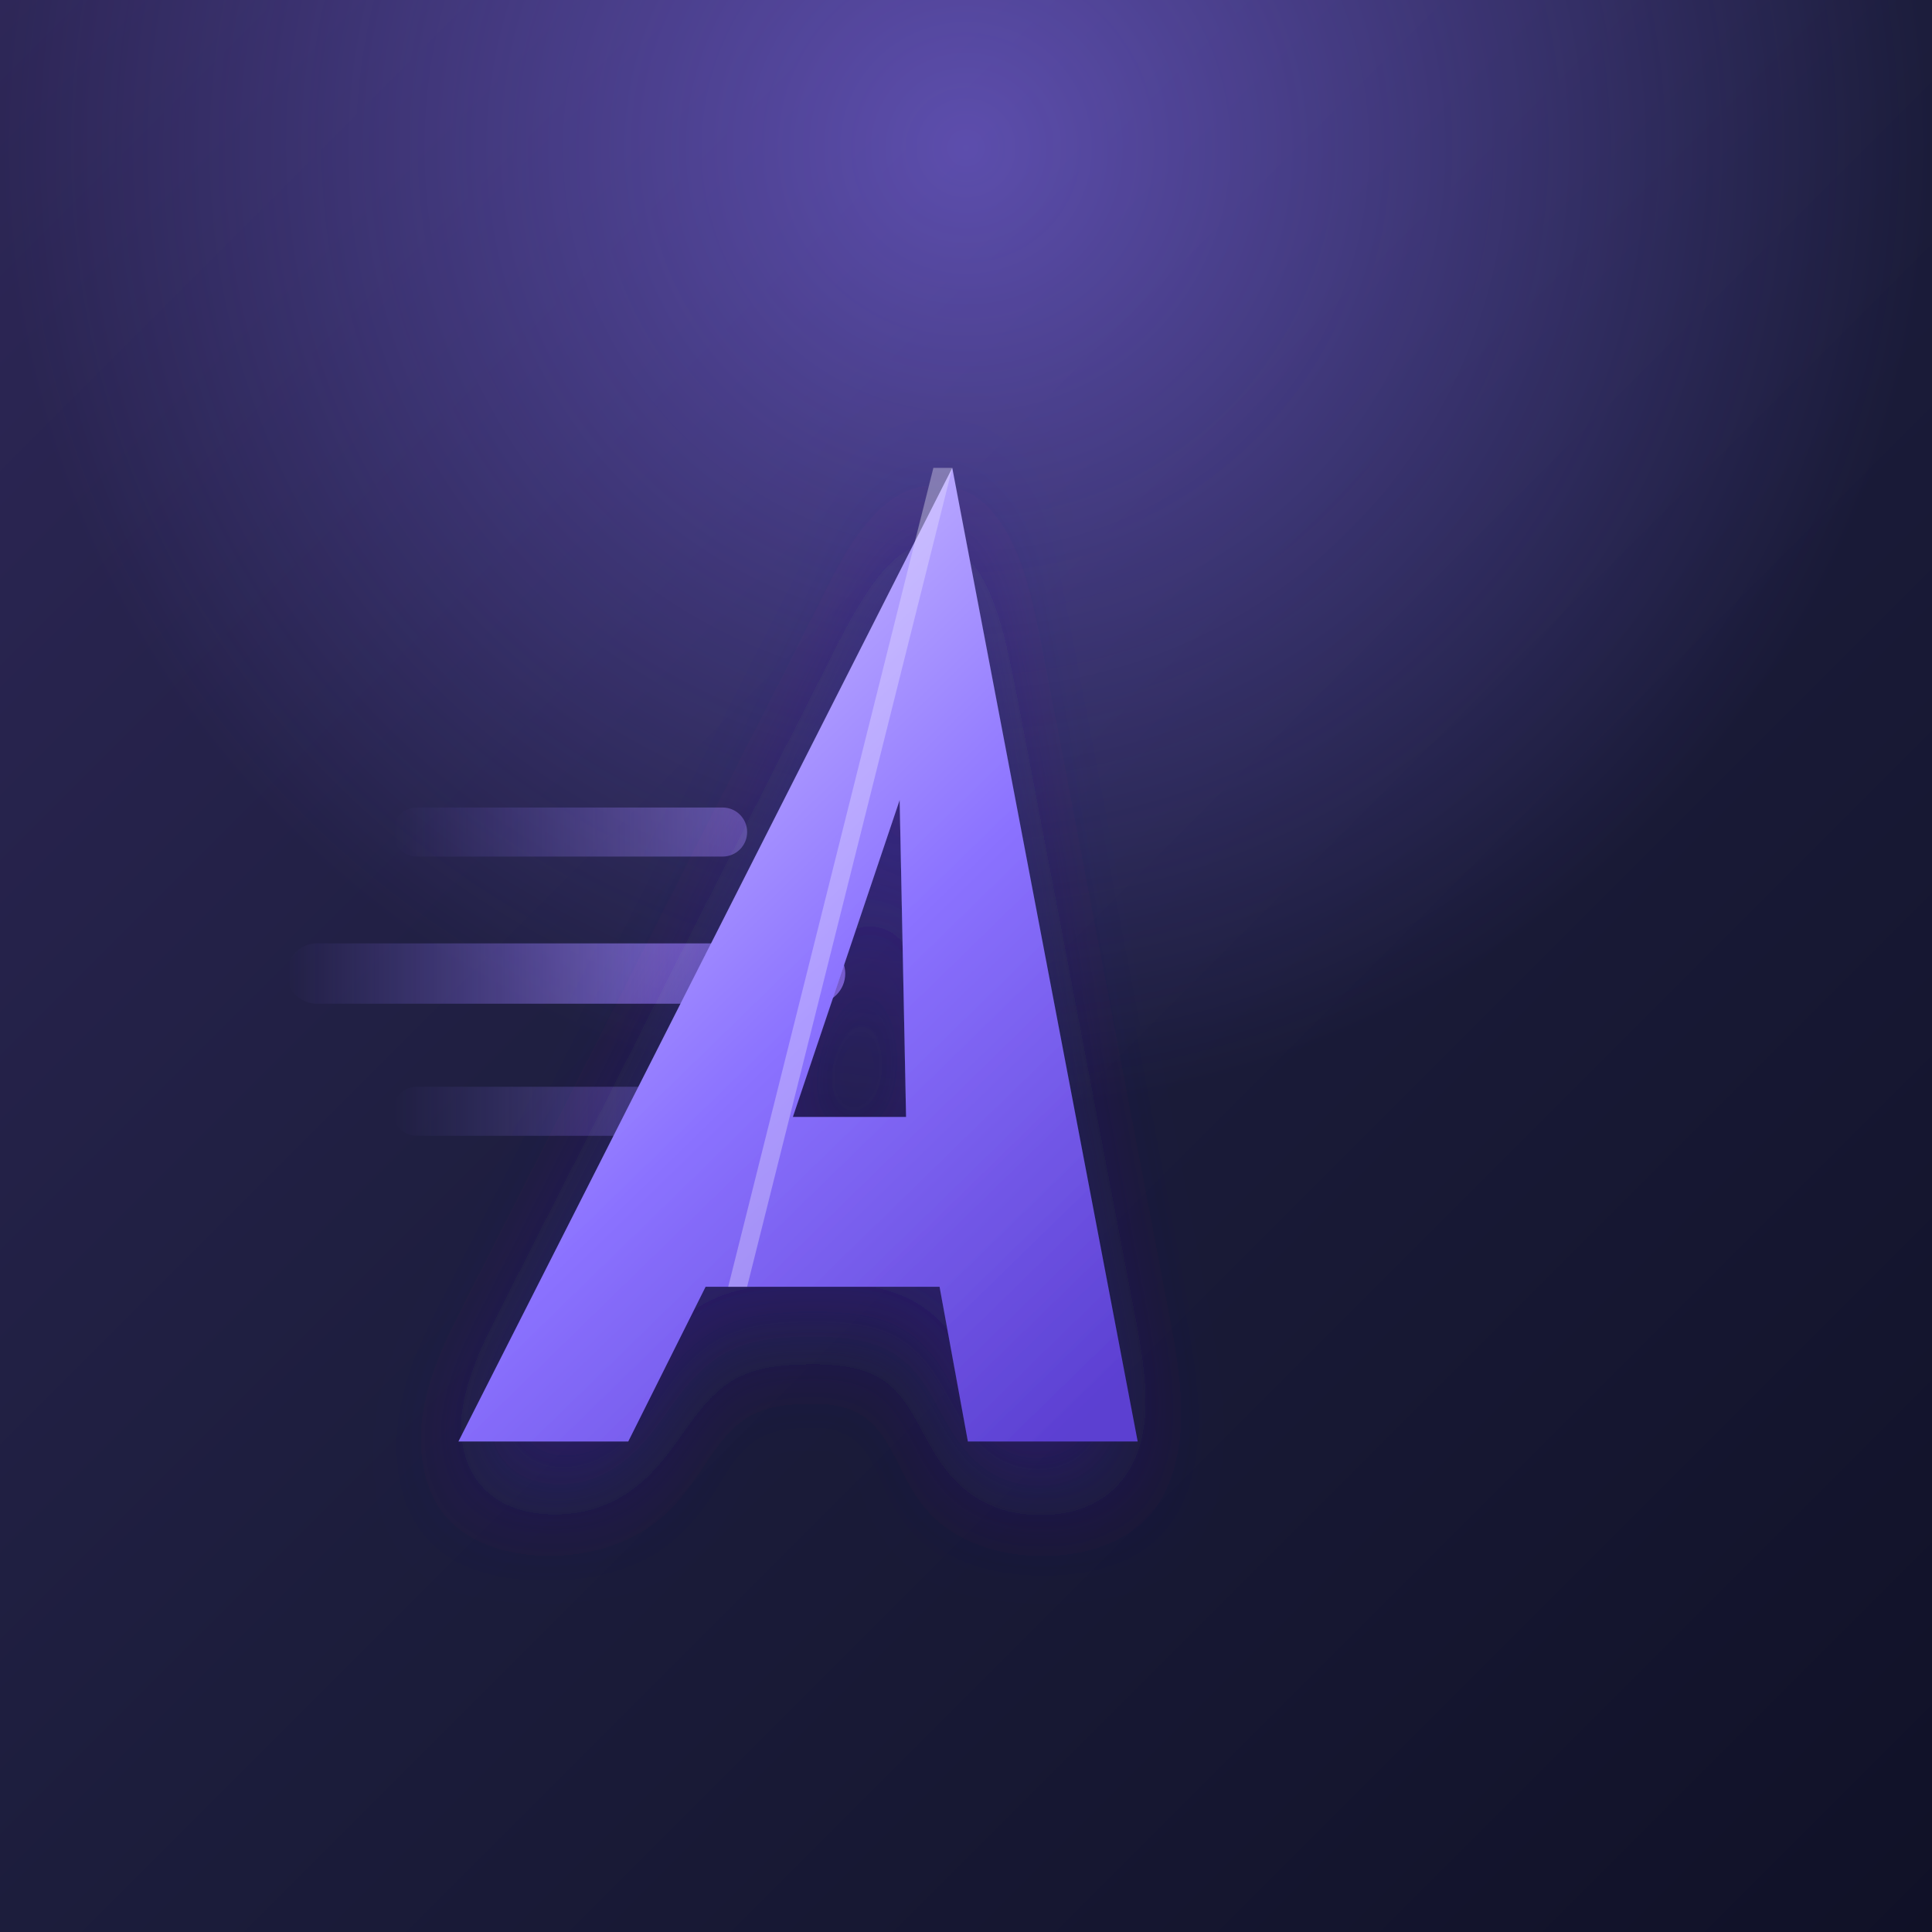
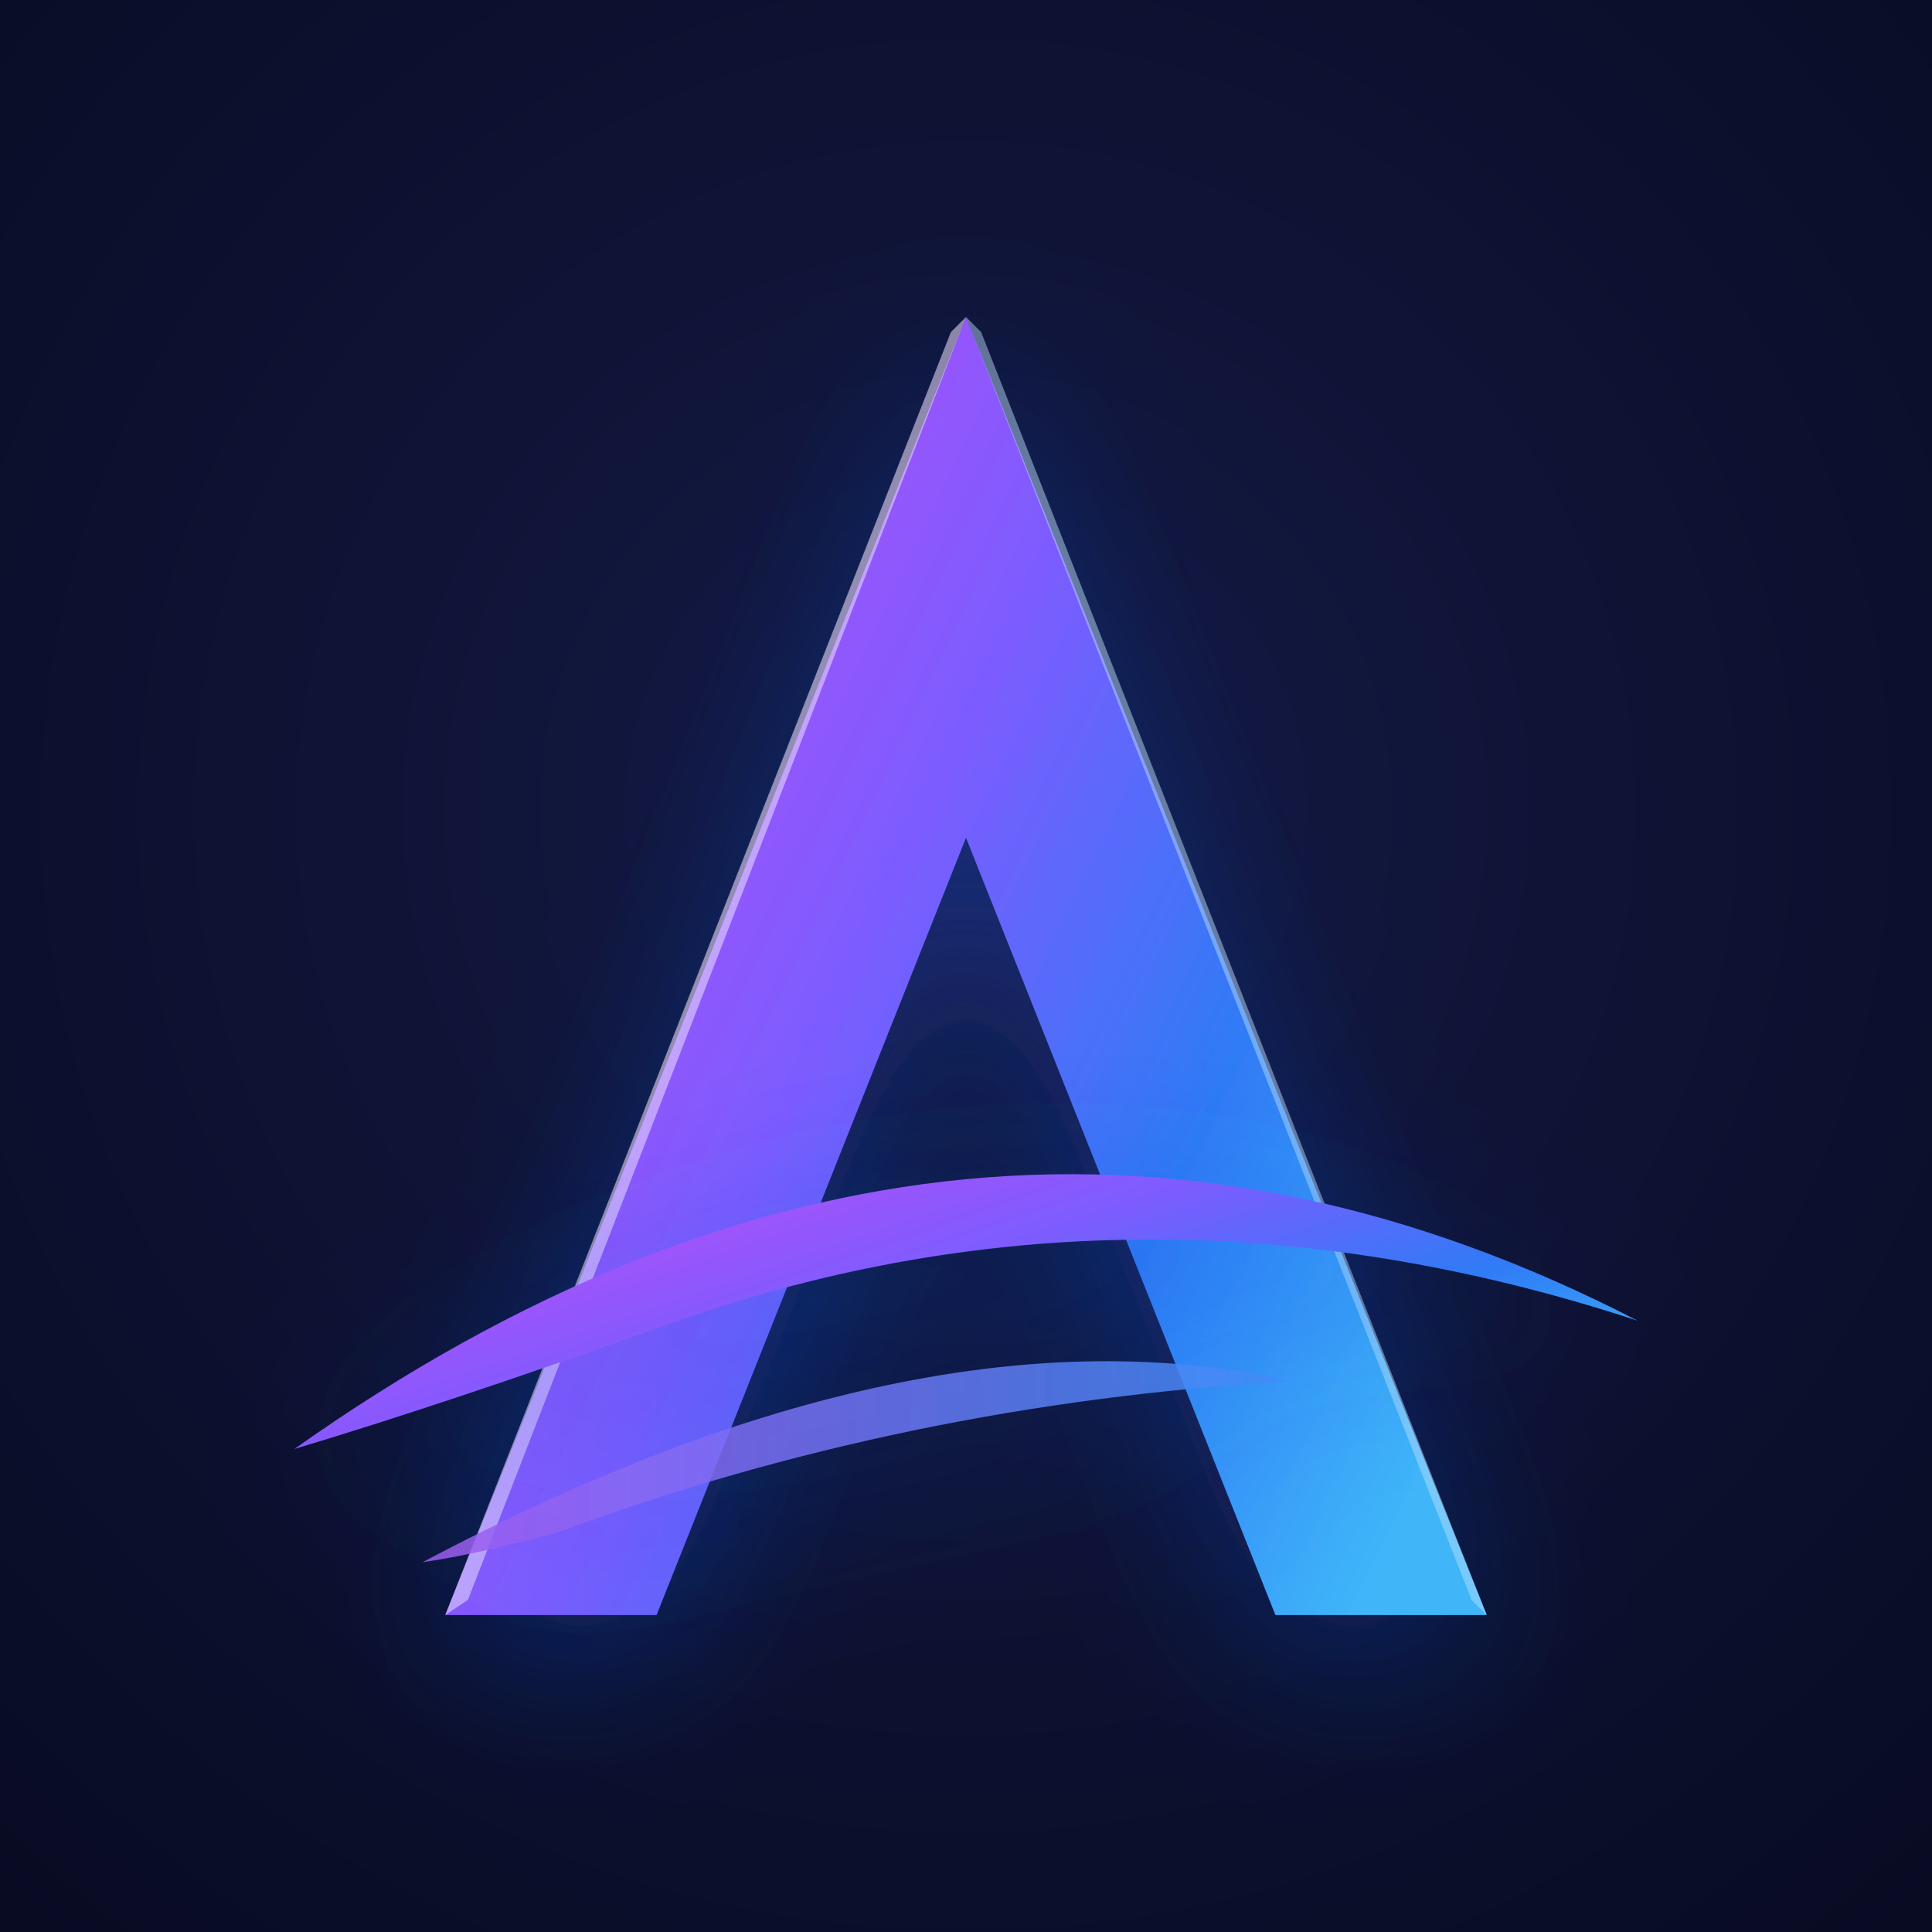
<svg xmlns="http://www.w3.org/2000/svg" width="512" height="512" viewBox="0 0 512 512">
  <defs>
-     <linearGradient id="bg" x1="0" y1="0" x2="1" y2="1">
-       <stop offset="0" stop-color="#2E2758" />
-       <stop offset="0.5" stop-color="#1C1D3C" />
-       <stop offset="1" stop-color="#101127" />
+     <radialGradient id="bgg" cx="0.5" cy="0.42" r="0.75">
+       <stop offset="0" stop-color="#141A45" />
+       <stop offset="1" stop-color="#080B22" />
+     </radialGradient>
+     <linearGradient id="mark" x1="0" y1="0.2" x2="1" y2="0.8">
+       <stop offset="0" stop-color="#C24DF5" />
+       <stop offset="0.42" stop-color="#7C5CFF" />
+       <stop offset="0.72" stop-color="#2F7BF6" />
+       <stop offset="1" stop-color="#3FB6F9" />
    </linearGradient>
-     <radialGradient id="glow" cx="0.5" cy="0.08" r="0.9">
-       <stop offset="0" stop-color="#8B72FF" stop-opacity="0.55" />
-       <stop offset="0.55" stop-color="#8B72FF" stop-opacity="0" />
-     </radialGradient>
-     <linearGradient id="vio" x1="0.1" y1="0" x2="0.9" y2="1">
-       <stop offset="0" stop-color="#D2C6FF" />
-       <stop offset="0.5" stop-color="#8B72FF" />
-       <stop offset="1" stop-color="#5B3FD1" />
+     <linearGradient id="markSoft" x1="0" y1="0" x2="1" y2="0">
+       <stop offset="0" stop-color="#9F5CF0" />
+       <stop offset="1" stop-color="#3E8DF7" />
    </linearGradient>
-     <linearGradient id="speed" x1="0" y1="0" x2="1" y2="0">
-       <stop offset="0" stop-color="#8B72FF" stop-opacity="0" />
-       <stop offset="1" stop-color="#A78BFF" />
-     </linearGradient>
-     <filter id="dp" x="-40%" y="-40%" width="180%" height="180%">
-       <feDropShadow dx="0" dy="10" stdDeviation="16" flood-color="#3A2699" flood-opacity="0.55" />
+     <filter id="glowP" x="-40%" y="-40%" width="180%" height="180%">
+       <feDropShadow dx="0" dy="0" stdDeviation="14" flood-color="#7C3AED" flood-opacity="0.55" />
+       <feDropShadow dx="0" dy="10" stdDeviation="22" flood-color="#1D4ED8" flood-opacity="0.35" />
    </filter>
  </defs>
-   <rect width="512" height="512" fill="url(#bg)" />
-   <rect width="512" height="512" fill="url(#glow)" />
-   <g>
-     <rect x="104" y="214" width="94" height="13" rx="6.5" fill="url(#speed)" opacity="0.45" />
-     <rect x="76" y="250" width="148" height="16" rx="8" fill="url(#speed)" opacity="0.9" />
-     <rect x="104" y="288" width="94" height="13" rx="6.5" fill="url(#speed)" opacity="0.45" />
+   <rect width="512" height="512" fill="url(#bgg)" />
+   <g filter="url(#glowP)">
+     <path fill="url(#mark)" d="       M256 84       L394 428 L338 428 L256 222 L174 428 L118 428 Z" />
+     <path d="M256 84 L124 424 L118 428 L252 88 Z" fill="#EDE0FF" opacity="0.55" />
+     <path d="M256 84 L390 424 L394 428 L260 88 Z" fill="#BFE3FF" opacity="0.45" />
  </g>
-   <g filter="url(#dp)" transform="translate(20,0) skewX(-9)">
-     <path fill="url(#vio)" fill-rule="evenodd" d="       M252 124 L342 382 L297 382 L283 341 L221 341 L207 382 L162 382 Z       M252 212 L237 296 L267 296 Z" />
-     <path d="M252 124 L232 341 L227 341 L247 124 Z" fill="#EEE8FF" opacity="0.35" />
+   <g filter="url(#glowP)">
+     <path fill="url(#mark)" d="       M78 384       Q 256 258 434 350       Q 300 306 174 352       Q 118 372 78 384 Z" />
+     <path fill="url(#markSoft)" opacity="0.85" d="       M112 414       Q 244 344 342 366       Q 240 372 148 406       Q 126 412 112 414 Z" />
  </g>
</svg>
